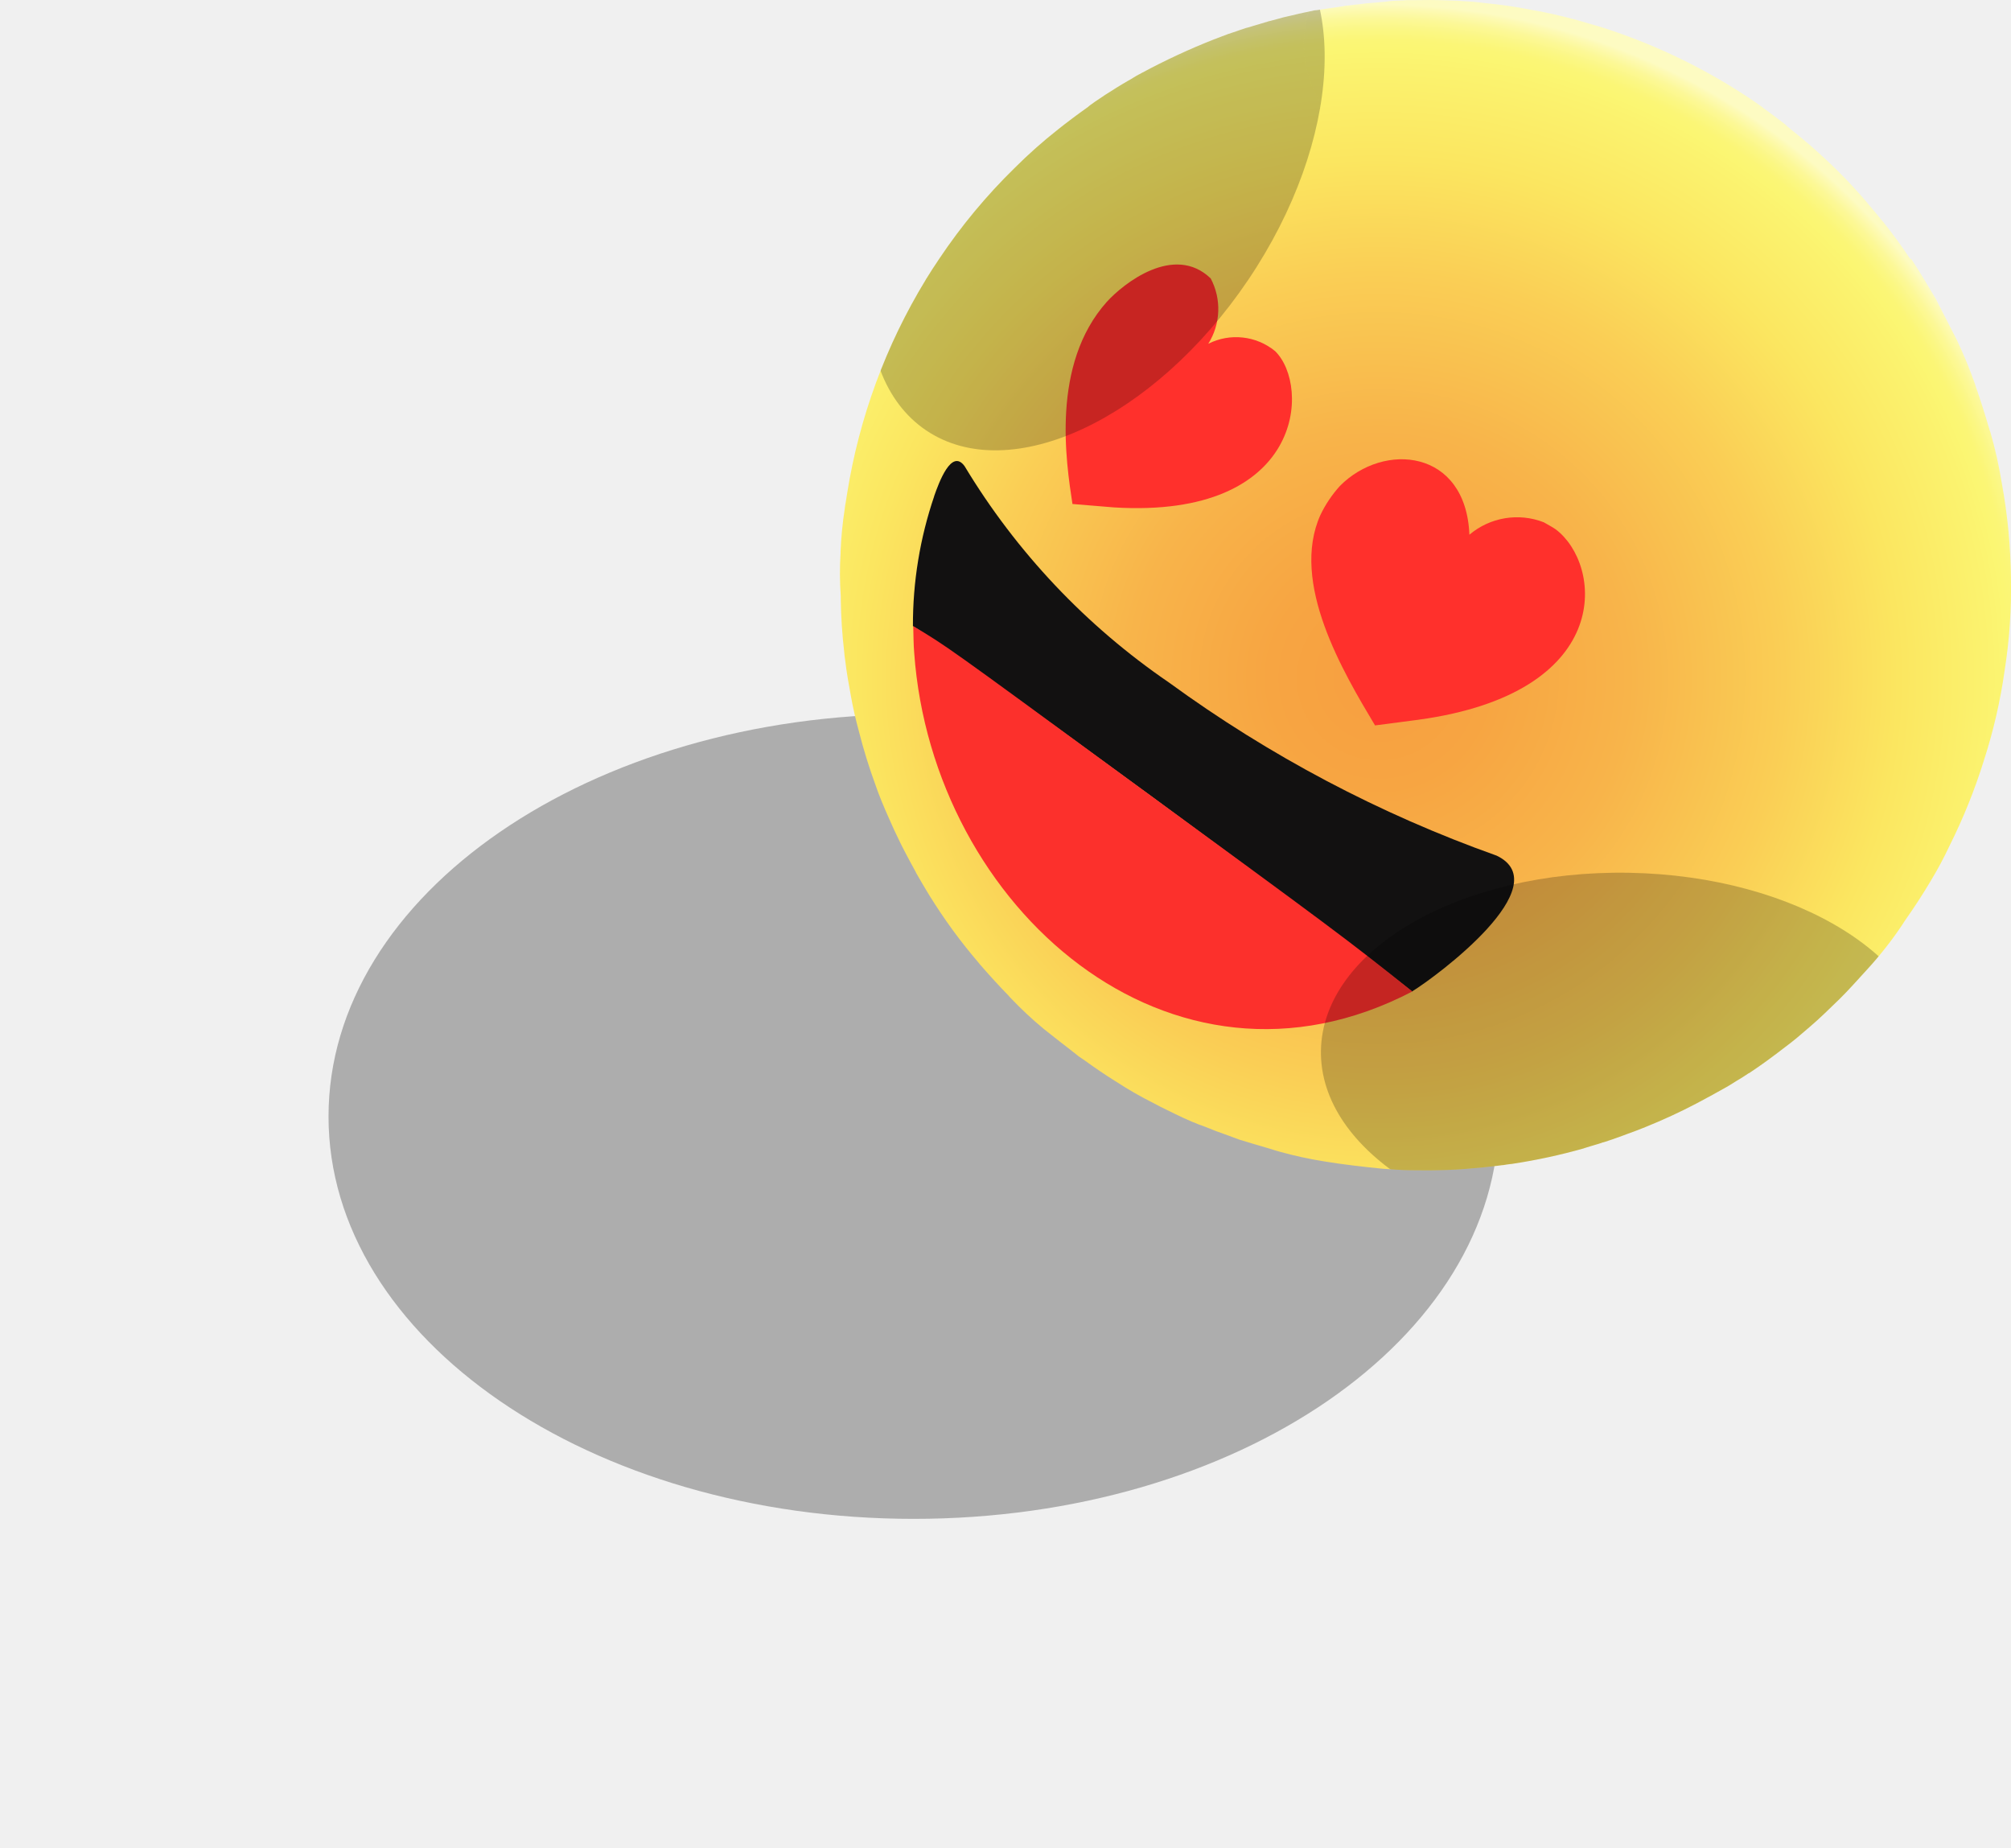
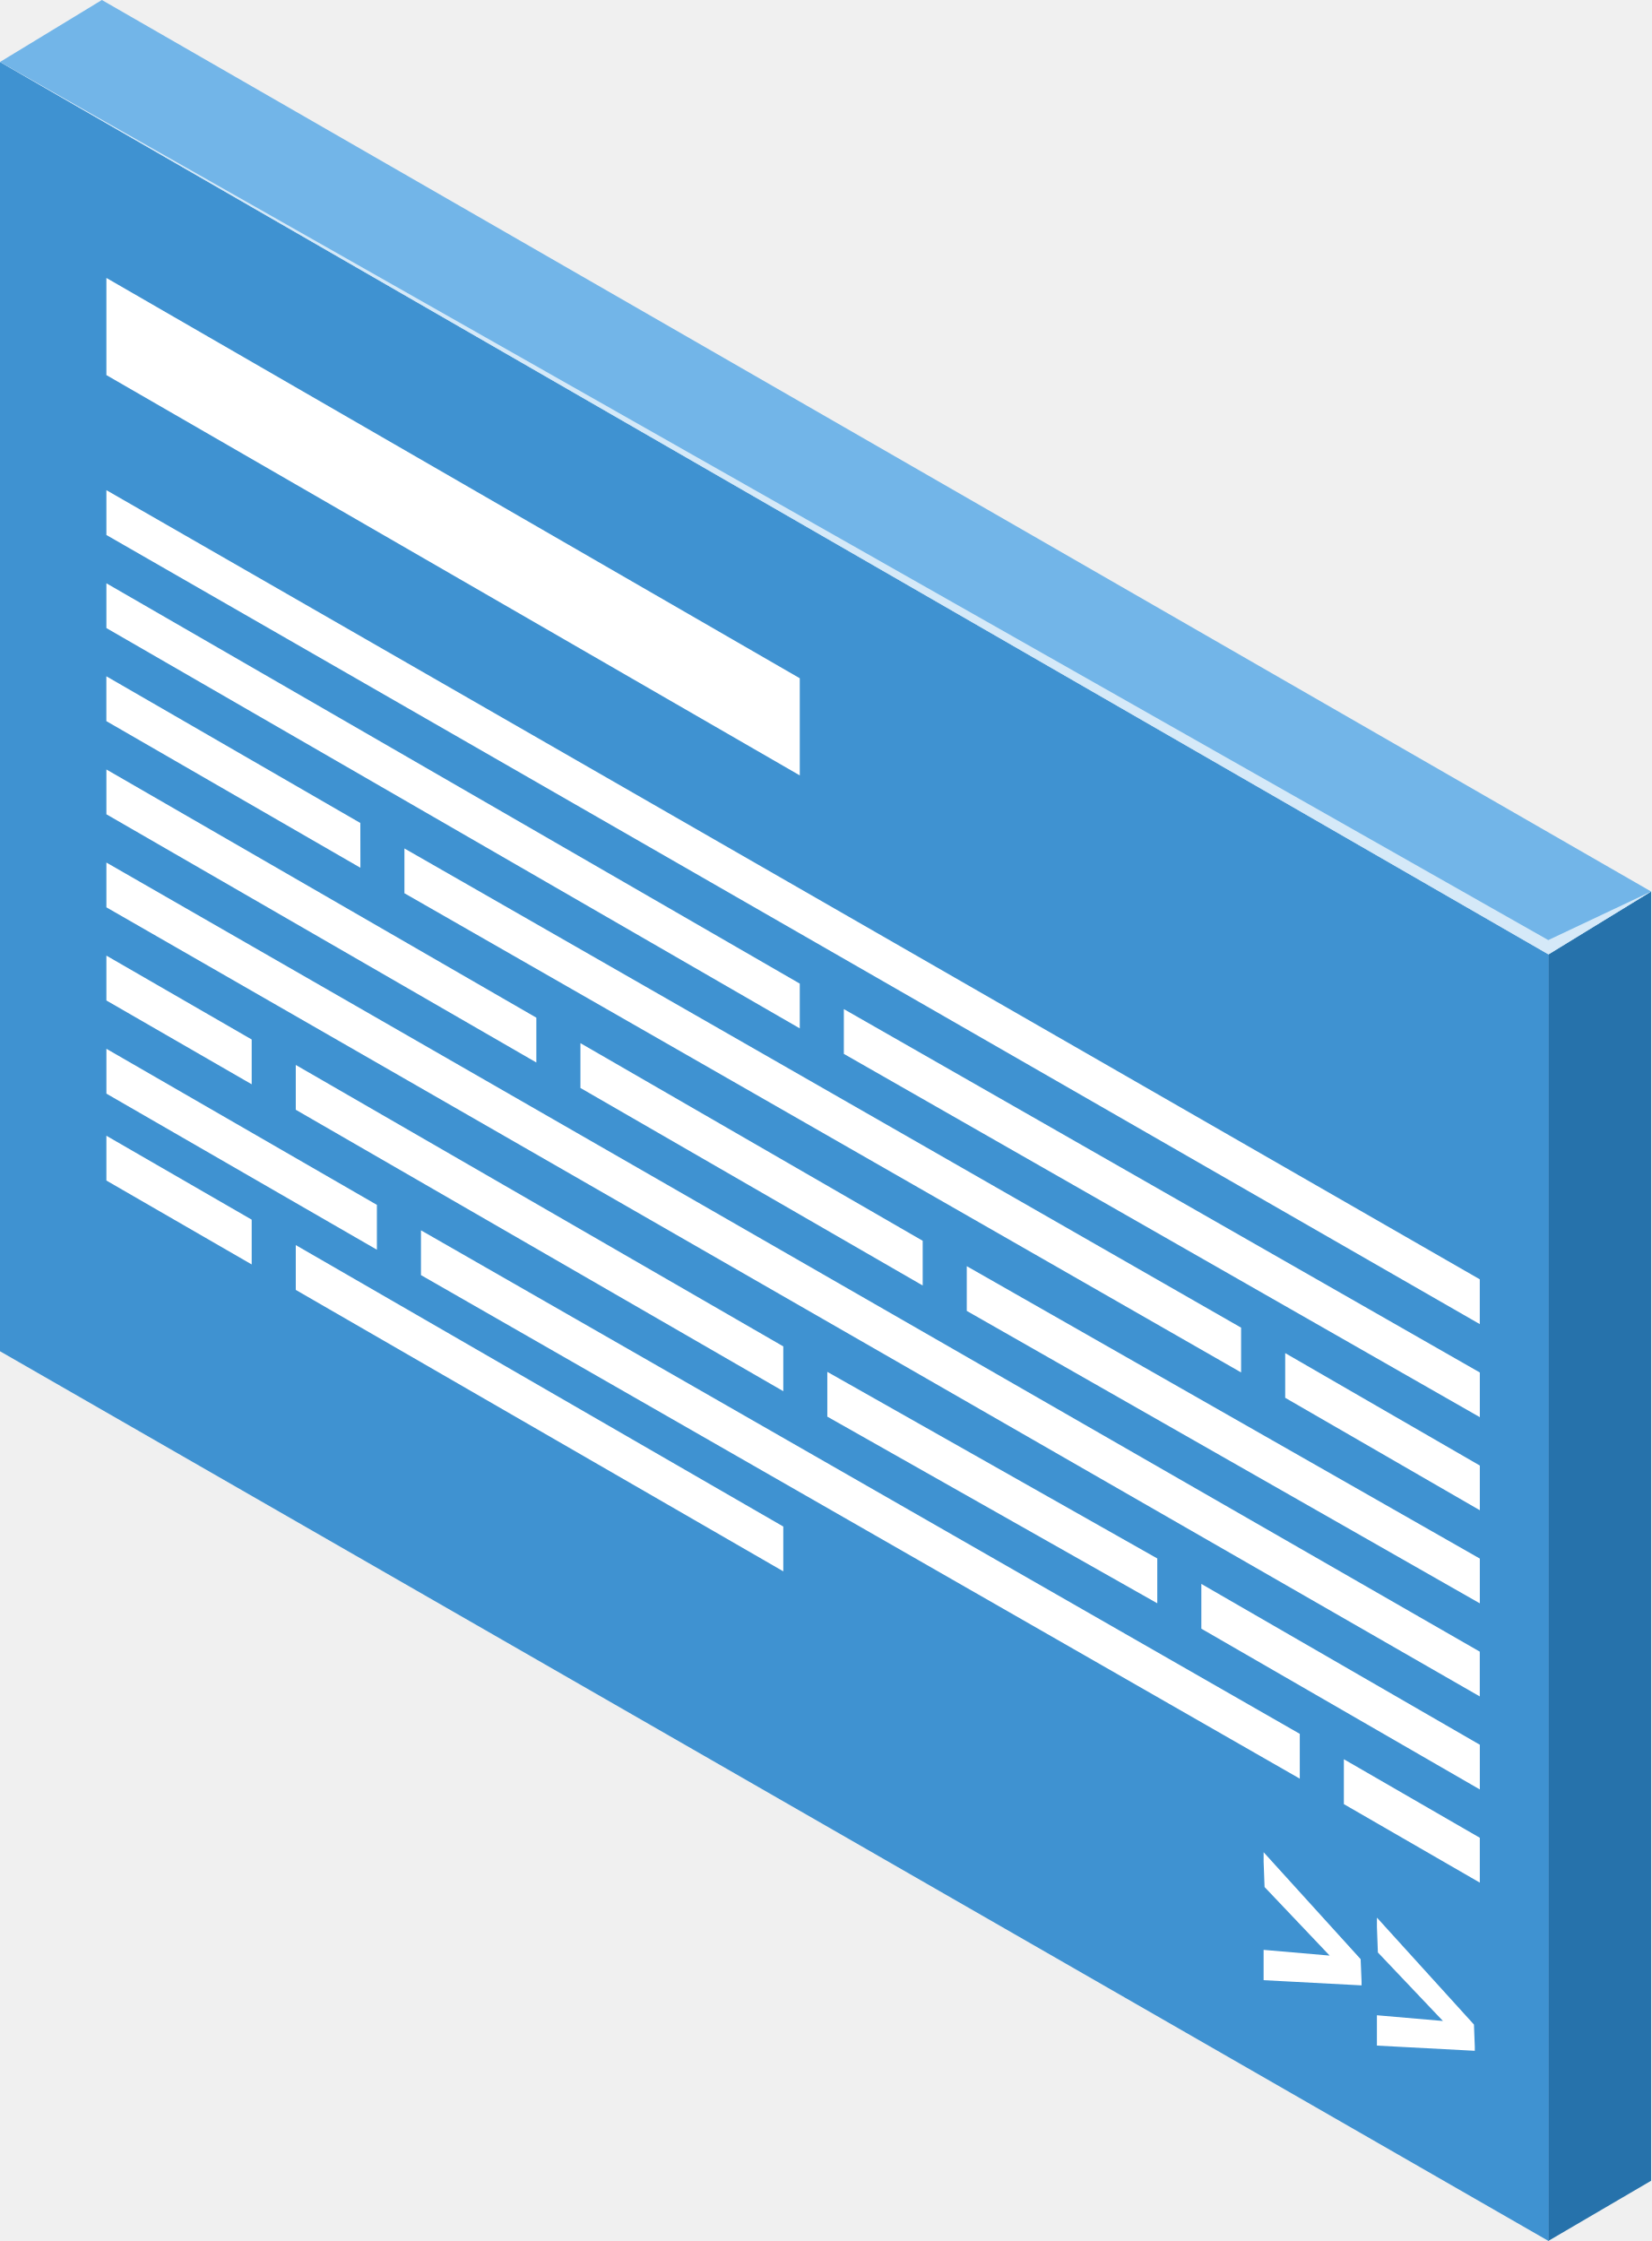
- <svg xmlns="http://www.w3.org/2000/svg" xmlns:xlink="http://www.w3.org/1999/xlink" width="82.478" height="75.758" viewBox="0 0 82.478 75.758">
+ <svg xmlns="http://www.w3.org/2000/svg" width="113.09" height="153.488" viewBox="0 0 113.09 153.488">
  <defs>
-     <radialGradient id="radial-gradient" cx="0.471" cy="0.58" r="0.575" gradientTransform="matrix(-0.999, -0.004, -0.004, 1, 0.933, 0.001)" gradientUnits="objectBoundingBox">
-       <stop offset="0" stop-color="#f79f40" />
-       <stop offset="0.163" stop-color="#f7a542" />
-       <stop offset="0.371" stop-color="#f8b44a" />
-       <stop offset="0.601" stop-color="#face55" />
-       <stop offset="0.771" stop-color="#fbe660" />
-       <stop offset="0.91" stop-color="#fbf36f" />
-       <stop offset="0.932" stop-color="#fbf672" />
-       <stop offset="0.947" stop-color="#fbf676" />
-       <stop offset="0.962" stop-color="#fbf783" />
-       <stop offset="0.978" stop-color="#fcf897" />
-       <stop offset="0.994" stop-color="#fdfab4" />
-       <stop offset="1" stop-color="#fdfbc2" />
-     </radialGradient>
    <clipPath id="clip-path">
-       <path id="Trazado_116496" data-name="Trazado 116496" d="M52.65,29.84v-.06c0-.11-.03-.77-.15-1.75-.01-.09-.02-.17-.03-.26-.02-.12-.04-.25-.06-.38a23.894,23.894,0,0,0-3.15-8.77c0-.01-.01-.01-.01-.02-.17-.29-.35-.57-.54-.85h0a23.353,23.353,0,0,0-3.06-3.74,20.449,20.449,0,0,0-1.77-1.6c-.39-.32-.78-.62-1.19-.91a.265.265,0,0,1-.06-.05l-.05-.04-.21-.15c-.26-.18-.55-.37-.86-.57h0c-.01-.01-.02-.01-.03-.02-.15-.09-.3-.19-.47-.28-.07-.04-.15-.09-.22-.13s-.12-.07-.19-.11a1.092,1.092,0,0,0-.15-.08,25.413,25.413,0,0,0-2.93-1.4c-.26-.11-.47-.18-.58-.23l-.18-.07-.18-.07c-.01,0-.02-.01-.03-.01l-.04-.01-.3-.1-.04-.01c-.01,0-.03-.01-.04-.01l-.2-.07a2.759,2.759,0,0,0-.27-.08l-.23-.07c-.04-.01-.09-.03-.13-.04-.01,0-.03-.01-.04-.01s-.03-.01-.05-.01a.636.636,0,0,1-.07-.02l-.26-.07-.22-.06c-.07-.02-.14-.03-.21-.05h-.01l-.13-.03-.25-.06-.18-.04a2.049,2.049,0,0,0-.24-.05c-.01,0-.03-.01-.04-.01-.06-.01-.12-.03-.18-.04l-.11-.02-.13-.03h-.02l-.04-.01c-.02,0-.05-.01-.07-.01a1.766,1.766,0,0,1-.2-.04.6.6,0,0,0-.12-.02h0a2.068,2.068,0,0,1-.22-.04l-.19-.03c-.03-.01-.07-.01-.11-.02a.985.985,0,0,0-.17-.02,1,1,0,0,0-.16-.02l-.27-.03-.25-.03c-.03,0-.05-.01-.08-.01h-.02a1.641,1.641,0,0,0-.23-.02l-.34-.03c-.08-.01-.16-.01-.23-.02-.09-.01-.17-.01-.26-.02s-.18-.01-.27-.02A.97.97,0,0,1,29.76,7h-.37c-.48-.01-.96-.01-1.45,0-.11,0-.21,0-.31.01s-.22.01-.32.02c-.07,0-.13.01-.19.01-.16.01-.31.02-.46.04-.05,0-.11.01-.16.01-.22.02-.43.04-.64.07-.1.01-.2.02-.3.04h-.01c-.02,0-.04.01-.06.01q-.24.03-.45.06c-.11.02-.23.04-.34.05-.26.04-.47.08-.61.11-.7.14-1.38.3-2.06.5-.41.11-.77.22-1.21.38a24.021,24.021,0,0,0-5.31,2.61h0c-.17.11-.33.22-.49.33a.265.265,0,0,0-.06.05c-.28.2-.56.4-.84.61a.423.423,0,0,1-.07.05l-.02.02-.02.02c-.01.01-.02.02-.03.02s-.02.01-.03.02c-.08.06-.15.12-.23.18-.15.12-.3.24-.44.36-.08.07-.16.13-.24.2-.16.14-.32.27-.46.4l-.02.02-.02.02c-.03.03-.07.06-.1.09-.75.69-1.21,1.19-1.24,1.22-.23.25-.46.51-.69.77-.16.19-.33.38-.5.59-.01.01-.02.03-.04.04l-.03.03c-.34.42-.69.89-1.08,1.46l-.01.01-.01.01c-.01.01-.01.02-.02.02-.18.26-.36.55-.54.86-.16.26-.32.52-.46.75l-.46.88c-.15.29-.29.56-.42.82a16.758,16.758,0,0,0-.76,1.82h0v.01c-.22.6-.42,1.23-.6,1.84l-.01.02a.037.037,0,0,1-.01.03,17.968,17.968,0,0,0-.5,2.13,23.506,23.506,0,0,0-.17,7.66,22.794,22.794,0,0,0,.82,3.68,23.944,23.944,0,0,0,1.38,3.51,15.311,15.311,0,0,0,.75,1.42c.32.56.68,1.11,1.06,1.66.04.07.09.13.13.2a16,16,0,0,0,1.39,1.8c.34.37.78.88,1.14,1.24s.83.82,1.22,1.15h0c.42.37.6.53.99.83q.72.585,1.47,1.08h.01c.16.11.32.22.49.32.19.12.38.24.55.34.09.05.22.13.36.21a.573.573,0,0,1,.07.04c.15.09.33.18.52.29.04.02.09.05.13.07a22.789,22.789,0,0,0,2.12,1c.18.07.42.17.7.28l.24.09.42.15.3.1.11.03c.01,0,.01,0,.02.01l.16.05a2.759,2.759,0,0,0,.27.08l.26.08c.01,0,.02,0,.02.01a22.1,22.1,0,0,0,2.96.66l.09.01c.08.01.17.03.27.04h.03l.23.03.53.06c.24.03.56.05.79.07s.49.03.74.04h.02c.13.01.25.01.37.01.33.01.77,0,1.1.01s.79-.03,1.13-.05c.72-.06,1.68-.17,2.39-.28a18.747,18.747,0,0,0,1.84-.38c.14-.04.28-.08.43-.12.43-.12.87-.25,1.24-.36l.43-.16c.35-.12.69-.25,1.03-.38l.17-.06c.4-.15.89-.38,1.32-.59.19-.09.37-.18.55-.28a15.71,15.71,0,0,0,1.56-.88c.02-.01.03-.02.05-.03.41-.26.82-.52,1.22-.81.09-.06.18-.12.26-.17l.44-.34c.12-.09.23-.18.35-.27l.66-.52a14.289,14.289,0,0,0,1.37-1.26l.03-.03.07-.07c.35-.35.74-.77,1.2-1.29a.138.138,0,0,0,.03-.04h0a20.958,20.958,0,0,0,2.02-2.71c.01-.01.01-.02.02-.03.19-.3.38-.61.57-.95v-.01h0c.08-.14.16-.29.24-.44.11-.2.22-.41.31-.59l.09-.18c.16-.32.31-.65.47-.99.21-.47.41-.94.56-1.36h0c.26-.7.5-1.44.71-2.23.13-.48.25-.96.33-1.41.1-.48.18-.98.25-1.5.02-.12.03-.23.05-.34.08-.69.14-1.41.16-2.14v-.13C52.68,31.04,52.68,30.45,52.65,29.84Z" transform="translate(-4.654 -6.992)" />
+       <rect id="Rectángulo_298473" data-name="Rectángulo 298473" width="113.09" height="153.488" fill="none" />
    </clipPath>
-     <linearGradient id="linear-gradient" x1="-0.166" y1="-323.933" x2="-1.166" y2="-323.933" gradientUnits="objectBoundingBox">
-       <stop offset="0" stop-color="#19b79c" />
-       <stop offset="0.405" stop-color="#1dbb9e" />
-       <stop offset="0.825" stop-color="#2ac8a3" />
-       <stop offset="0.997" stop-color="#31cfa6" />
-     </linearGradient>
-     <linearGradient id="linear-gradient-2" x1="-2.106" y1="-363.238" x2="-3.08" y2="-363.238" xlink:href="#linear-gradient" />
-     <clipPath id="clip-path-2">
-       <path id="Trazado_116504" data-name="Trazado 116504" d="M4.652,29.65v-.06a15.757,15.757,0,0,1,.17-1.74,2.335,2.335,0,0,1,.04-.26c.02-.12.04-.25.06-.38a24.088,24.088,0,0,1,3.22-8.75c0-.01.01-.01.01-.02.18-.29.36-.57.55-.85h0a23.39,23.39,0,0,1,3.09-3.72,20.134,20.134,0,0,1,1.78-1.58q.585-.465,1.2-.9a.265.265,0,0,0,.06-.05l.05-.04.21-.15c.26-.18.55-.37.86-.56h0c.01-.01.02-.01.03-.02.15-.09.31-.19.47-.28a2.53,2.53,0,0,0,.22-.13c.06-.04.12-.07.19-.11.05-.03.1-.05.15-.08a27.308,27.308,0,0,1,2.95-1.37c.26-.1.47-.18.58-.22l.18-.06.18-.06c.01,0,.02-.01.03-.01l.05-.02.3-.1.04-.01c.01,0,.03-.01.04-.01l.2-.06c.08-.02.19-.06.27-.08l.23-.07a.647.647,0,0,0,.13-.04c.01,0,.03-.01.04-.01s.03-.01.05-.01a.637.637,0,0,0,.07-.02l.26-.07.22-.06c.07-.02.14-.03.21-.05h.01l.13-.03c.08-.02.18-.04.25-.06l.18-.04c.08-.02.16-.03.24-.05.01,0,.03-.01.04-.01a1.163,1.163,0,0,0,.18-.04l.11-.01.13-.02h.02l.04-.01c.02,0,.05-.01.07-.01l.2-.03c.04-.01.09-.01.13-.02h0l.22-.03.19-.03a.516.516,0,0,0,.11-.02.985.985,0,0,1,.17-.02c.06-.01.11-.01.16-.02l.27-.03.25-.03c.03,0,.05-.01.08-.01h.02c.07-.01.15-.01.23-.02l.34-.03c.08-.01.16-.01.23-.02a1.569,1.569,0,0,1,.24-.03,2.437,2.437,0,0,1,.27-.01.86.86,0,0,1,.16-.01l.15-.01h.24c.49-.01.97-.01,1.45.01.11,0,.21.01.31.01s.22.01.32.02c.07,0,.13.01.19.01.16.01.31.02.46.04.05.01.11.01.16.02.22.02.43.05.64.07.1.01.2.03.3.04h.01c.02,0,.04.01.06.01.16.02.31.05.45.07l.34.06c.26.05.47.09.6.11.69.14,1.38.31,2.06.52.41.11.76.23,1.21.39a24.178,24.178,0,0,1,5.28,2.65h0c.16.11.33.22.49.34a.265.265,0,0,1,.06.05c.28.2.56.41.83.62a.424.424,0,0,0,.07.05l.02.02.02.02.03.03c.01.01.02.01.02.02.08.06.15.12.22.18.15.12.3.24.44.36.08.07.16.14.24.2.16.14.31.28.46.41l.02.02.02.02c.03.03.07.06.1.09.75.69,1.2,1.2,1.23,1.23.23.25.46.51.68.78.16.19.32.38.49.59.01.01.02.03.04.04l.02.03c.33.42.69.89,1.07,1.47l.04.01.01.01c.01.01.01.02.02.02.17.26.36.56.54.86.16.26.31.53.45.75l.45.88c.15.29.29.56.42.82a18.431,18.431,0,0,1,.75,1.83h0v.01c.21.6.41,1.23.59,1.85l.01.02a.037.037,0,0,0,.01.03,17.59,17.59,0,0,1,.48,2.14,22.71,22.71,0,0,1,.37,3.87,21.465,21.465,0,0,1-.26,3.8,21.96,21.96,0,0,1-.85,3.68,23.286,23.286,0,0,1-1.41,3.5,15.244,15.244,0,0,1-.76,1.42c-.33.56-.69,1.11-1.07,1.65-.04.07-.09.13-.13.2a15.2,15.2,0,0,1-1.41,1.79c-.34.37-.79.88-1.15,1.23s-.84.82-1.22,1.14h0c-.43.37-.6.52-1,.82-.49.38-.98.74-1.48,1.07H41.9c-.16.11-.32.21-.49.31-.19.12-.38.24-.55.33-.09.05-.22.12-.36.2a.574.574,0,0,0-.07.04c-.15.08-.33.18-.52.28-.04.02-.09.05-.13.07a23.108,23.108,0,0,1-2.12.98c-.18.07-.42.17-.71.27l-.24.09-.42.15-.3.1-.11.03c-.01,0-.01,0-.02.01l-.16.05c-.08.02-.19.06-.27.08l-.26.08c-.01,0-.02,0-.02.01a23.962,23.962,0,0,1-2.96.64l-.09.01c-.08.01-.17.02-.27.04H31.8l-.23.03-.53.06c-.24.02-.56.05-.79.07s-.49.03-.74.04h-.02c-.13,0-.25.01-.37.01-.33.01-.77,0-1.1,0s-.79-.04-1.13-.06c-.72-.07-1.68-.18-2.39-.3a16.281,16.281,0,0,1-1.84-.4c-.14-.04-.28-.08-.43-.13-.43-.12-.87-.26-1.24-.37l-.43-.16c-.35-.12-.69-.25-1.03-.39l-.17-.06c-.4-.15-.88-.38-1.32-.6-.19-.09-.37-.18-.55-.28a15.612,15.612,0,0,1-1.55-.89.219.219,0,0,0-.05-.03c-.41-.26-.81-.53-1.21-.82-.09-.06-.17-.12-.25-.17L14,49.97c-.12-.09-.23-.18-.35-.27l-.66-.52a15.233,15.233,0,0,1-1.36-1.27l-.03-.03-.06-.07c-.34-.35-.74-.78-1.19-1.3a.138.138,0,0,1-.03-.04h0a21.889,21.889,0,0,1-2-2.73c-.01-.01-.01-.02-.02-.03-.18-.3-.37-.61-.56-.95v-.01h0c-.08-.14-.16-.29-.24-.44-.11-.21-.22-.41-.31-.59l-.09-.18c-.16-.32-.31-.65-.46-.99-.21-.47-.41-.95-.55-1.36h0a22.441,22.441,0,0,1-.69-2.23c-.13-.48-.24-.96-.32-1.41-.09-.49-.18-.98-.24-1.5-.02-.12-.03-.23-.04-.34a21.166,21.166,0,0,1-.14-2.14v-.13A13.347,13.347,0,0,1,4.652,29.65Z" transform="translate(-4.627 -6.983)" fill="url(#radial-gradient)" />
+     <clipPath id="clip-path-3">
+       <rect id="Rectángulo_298475" data-name="Rectángulo 298475" width="113.09" height="61.124" fill="none" />
    </clipPath>
  </defs>
-   <g id="Grupo_157926" data-name="Grupo 157926" transform="translate(13.474)">
-     <ellipse id="Elipse_4737" data-name="Elipse 4737" cx="24" cy="16.5" rx="24" ry="16.5" transform="translate(0 29.284)" fill="#0b0b0b" opacity="0.292" style="mix-blend-mode: multiply;isolation: isolate" />
-     <path id="Trazado_116493" data-name="Trazado 116493" d="M4.652,29.65v-.06a15.757,15.757,0,0,1,.17-1.74,2.335,2.335,0,0,1,.04-.26c.02-.12.04-.25.06-.38a24.088,24.088,0,0,1,3.22-8.75c0-.01.01-.01.01-.02.18-.29.36-.57.55-.85h0a23.39,23.39,0,0,1,3.09-3.72,20.134,20.134,0,0,1,1.78-1.58q.585-.465,1.2-.9a.265.265,0,0,0,.06-.05l.05-.04.21-.15c.26-.18.55-.37.86-.56h0c.01-.01.02-.01.03-.02.15-.09.31-.19.47-.28a2.53,2.53,0,0,0,.22-.13c.06-.04.12-.07.19-.11.05-.03.1-.05.15-.08a27.308,27.308,0,0,1,2.95-1.37c.26-.1.47-.18.58-.22l.18-.06.18-.06c.01,0,.02-.01.03-.01l.05-.02.3-.1.04-.01c.01,0,.03-.01.04-.01l.2-.06c.08-.02.19-.06.27-.08l.23-.07a.647.647,0,0,0,.13-.04c.01,0,.03-.01.04-.01s.03-.01.05-.01a.637.637,0,0,0,.07-.02l.26-.07.22-.06c.07-.02.14-.03.21-.05h.01l.13-.03c.08-.02.18-.04.25-.06l.18-.04c.08-.02.16-.03.24-.05.01,0,.03-.01.04-.01a1.163,1.163,0,0,0,.18-.04l.11-.01.13-.02h.02l.04-.01c.02,0,.05-.01.07-.01l.2-.03c.04-.01.09-.01.13-.02h0l.22-.03.19-.03a.516.516,0,0,0,.11-.02.985.985,0,0,1,.17-.02c.06-.01.11-.01.16-.02l.27-.03.25-.03c.03,0,.05-.01.08-.01h.02c.07-.01.15-.01.23-.02l.34-.03c.08-.01.16-.01.23-.02a1.569,1.569,0,0,1,.24-.03,2.437,2.437,0,0,1,.27-.01.86.86,0,0,1,.16-.01l.15-.01h.24c.49-.01.97-.01,1.45.01.11,0,.21.01.31.01s.22.01.32.02c.07,0,.13.01.19.01.16.01.31.02.46.04.05.01.11.01.16.02.22.02.43.05.64.07.1.01.2.03.3.04h.01c.02,0,.04.01.06.01.16.02.31.05.45.07l.34.06c.26.05.47.09.6.11.69.14,1.38.31,2.06.52.41.11.76.23,1.21.39a24.178,24.178,0,0,1,5.28,2.65h0c.16.11.33.22.49.34a.265.265,0,0,1,.06.05c.28.2.56.41.83.62a.424.424,0,0,0,.07.05l.02.02.02.02.03.03c.01.01.02.01.02.02.08.06.15.12.22.18.15.12.3.24.44.36.08.07.16.14.24.2.16.14.31.28.46.41l.02.02.02.02c.03.03.07.06.1.09.75.69,1.2,1.2,1.23,1.23.23.25.46.51.68.78.16.19.32.38.49.59.01.01.02.03.04.04l.02.03c.33.42.69.89,1.07,1.47l.04.01.01.01c.01.01.01.02.02.02.17.26.36.56.54.86.16.26.31.53.45.75l.45.88c.15.29.29.56.42.82a18.431,18.431,0,0,1,.75,1.83h0v.01c.21.6.41,1.23.59,1.85l.01.02a.037.037,0,0,0,.01.03,17.59,17.59,0,0,1,.48,2.14,22.71,22.71,0,0,1,.37,3.87,21.465,21.465,0,0,1-.26,3.8,21.96,21.96,0,0,1-.85,3.68,23.286,23.286,0,0,1-1.41,3.5,15.244,15.244,0,0,1-.76,1.42c-.33.56-.69,1.11-1.07,1.65-.04.07-.09.13-.13.2a15.2,15.2,0,0,1-1.41,1.79c-.34.37-.79.88-1.15,1.23s-.84.82-1.22,1.14h0c-.43.37-.6.52-1,.82-.49.38-.98.74-1.48,1.07H41.9c-.16.11-.32.21-.49.31-.19.12-.38.24-.55.33-.09.05-.22.12-.36.2a.574.574,0,0,0-.07.04c-.15.08-.33.18-.52.28-.04.02-.09.05-.13.07a23.108,23.108,0,0,1-2.12.98c-.18.07-.42.17-.71.27l-.24.09-.42.15-.3.1-.11.03c-.01,0-.01,0-.02.01l-.16.05c-.08.02-.19.06-.27.08l-.26.08c-.01,0-.02,0-.02.01a23.962,23.962,0,0,1-2.96.64l-.09.01c-.08.01-.17.02-.27.04H31.8l-.23.03-.53.06c-.24.02-.56.05-.79.07s-.49.03-.74.04h-.02c-.13,0-.25.01-.37.01-.33.01-.77,0-1.1,0s-.79-.04-1.13-.06c-.72-.07-1.68-.18-2.39-.3a16.281,16.281,0,0,1-1.84-.4c-.14-.04-.28-.08-.43-.13-.43-.12-.87-.26-1.24-.37l-.43-.16c-.35-.12-.69-.25-1.03-.39l-.17-.06c-.4-.15-.88-.38-1.32-.6-.19-.09-.37-.18-.55-.28a15.612,15.612,0,0,1-1.55-.89.219.219,0,0,0-.05-.03c-.41-.26-.81-.53-1.21-.82-.09-.06-.17-.12-.25-.17L14,49.97c-.12-.09-.23-.18-.35-.27l-.66-.52a15.233,15.233,0,0,1-1.36-1.27l-.03-.03-.06-.07c-.34-.35-.74-.78-1.19-1.3a.138.138,0,0,1-.03-.04h0a21.889,21.889,0,0,1-2-2.73c-.01-.01-.01-.02-.02-.03-.18-.3-.37-.61-.56-.95v-.01h0c-.08-.14-.16-.29-.24-.44-.11-.21-.22-.41-.31-.59l-.09-.18c-.16-.32-.31-.65-.46-.99-.21-.47-.41-.95-.55-1.36h0a22.441,22.441,0,0,1-.69-2.23c-.13-.48-.24-.96-.32-1.41-.09-.49-.18-.98-.24-1.5-.02-.12-.03-.23-.04-.34a21.166,21.166,0,0,1-.14-2.14v-.13A13.347,13.347,0,0,1,4.652,29.65Z" transform="translate(16.349 -6.983)" fill="url(#radial-gradient)" />
-     <g id="Grupo_86225" data-name="Grupo 86225" transform="translate(20.955 0.009)" clip-path="url(#clip-path)">
-       <path id="Trazado_116494" data-name="Trazado 116494" d="M50.67,21.64a4.37,4.37,0,0,1,.18-.46C50.8,21.33,50.74,21.48,50.67,21.64Z" transform="translate(-48.844 -6.992)" fill="url(#linear-gradient)" />
-       <path id="Trazado_116495" data-name="Trazado 116495" d="M4.7,34.92c.03-.14.05-.28.08-.41C4.75,34.65,4.73,34.79,4.7,34.92Z" transform="translate(43.196 -6.992)" fill="url(#linear-gradient-2)" />
+   <g id="Grupo_176081" data-name="Grupo 176081" transform="translate(11843.913 12831.838)">
+     <g id="Grupo_176079" data-name="Grupo 176079" transform="translate(-11843.913 -12831.838)">
+       <g id="Grupo_175967" data-name="Grupo 175967" clip-path="url(#clip-path)">
+         <path id="Trazado_208670" data-name="Trazado 208670" d="M89.238,94.541v88.12l7.05-4.126v-88.3Z" transform="translate(16.802 -29.173)" fill="#2672ab" />
+         <path id="Trazado_208671" data-name="Trazado 208671" d="M0,130.724l106.066,60.94V103.543L0,42.42Z" transform="translate(0 -38.176)" fill="#3f92d1" />
+         <path id="Trazado_208672" data-name="Trazado 208672" d="M6.978,38.848,0,43.092l106.066,61.123,7.024-4.308Z" transform="translate(0 -38.848)" fill="#72b5e8" />
+       </g>
    </g>
-     <path id="Trazado_116497" data-name="Trazado 116497" d="M25.873,27.33A16.375,16.375,0,0,0,25,32.66c2.26,1.39,16.97,12.2,20.47,14.98,1.03-.63,6.02-4.35,3.47-5.57a52.925,52.925,0,0,1-13.44-7.1,28.664,28.664,0,0,1-8.38-8.87c-.54-.75-1.06.69-1.25,1.23" transform="translate(-1.032 -6.983)" fill="#121111" />
-     <path id="Trazado_116499" data-name="Trazado 116499" d="M29.22,33.76c.75,10.43,10.52,19.05,20.43,13.88-2.65-2.12-3.33-2.62-11.66-8.71-7.45-5.46-7.45-5.46-8.81-6.27.01.33.01.77.04,1.1" transform="translate(-5.199 -6.983)" fill="#fc302c" />
-     <g id="Grupo_86231" data-name="Grupo 86231" transform="translate(40.307 18.833)">
-       <path id="Trazado_116501" data-name="Trazado 116501" d="M22.473,28.1c-1.25,2.78.93,6.44,2.24,8.63.65-.09,1.52-.19,2.17-.29,7.67-1.22,7.14-6.32,5.24-7.75-.14-.1-.34-.2-.49-.29a3.024,3.024,0,0,0-3.05.51c-.14-3.51-3.51-3.82-5.31-2a4.969,4.969,0,0,0-.8,1.19" transform="translate(-22.099 -25.816)" fill="#ff302c" />
-     </g>
-     <g id="Grupo_86232" data-name="Grupo 86232" transform="translate(30.232 10.846)">
-       <path id="Trazado_116503" data-name="Trazado 116503" d="M35.806,19.36c-2.3,2.57-1.67,6.58-1.41,8.29.51.04,1.19.1,1.7.14,7.78.48,8.08-4.98,6.61-6.41a2.529,2.529,0,0,0-2.74-.3,2.679,2.679,0,0,0,.1-2.68c-1.5-1.44-3.58.21-4.26.96" transform="translate(-34.117 -17.829)" fill="#ff302c" />
-     </g>
-     <g id="Enmascarar_grupo_59" data-name="Enmascarar grupo 59" transform="translate(20.976 0)" clip-path="url(#clip-path-2)">
-       <g id="Grupo_86233" data-name="Grupo 86233" transform="translate(-2.683 -7.272)" opacity="0.561" style="mix-blend-mode: multiply;isolation: isolate">
-         <g id="Grupo_86230" data-name="Grupo 86230" transform="translate(0)">
-           <ellipse id="Elipse_4734" data-name="Elipse 4734" cx="12.5" cy="7.5" rx="12.5" ry="7.5" transform="translate(21.707 1.557)" fill="#fff" opacity="0.743" />
-           <ellipse id="Elipse_4735" data-name="Elipse 4735" cx="12.5" cy="7.5" rx="12.5" ry="7.5" transform="translate(26.415 8.388) rotate(124)" opacity="0.387" />
-           <ellipse id="Elipse_4736" data-name="Elipse 4736" cx="12.5" cy="7.5" rx="12.5" ry="7.5" transform="matrix(-1, -0.017, 0.017, -1, 47.282, 58.274)" opacity="0.387" />
+     <g id="Grupo_176080" data-name="Grupo 176080" transform="translate(-11843.913 -12831.838)">
+       <g id="Grupo_175974" data-name="Grupo 175974" clip-path="url(#clip-path)">
+         <g id="Grupo_175973" data-name="Grupo 175973" transform="translate(0 4.246)" opacity="0.7">
+           <g id="Grupo_175972" data-name="Grupo 175972">
+             <g id="Grupo_175971" data-name="Grupo 175971" clip-path="url(#clip-path-3)">
+               <g id="Grupo_175970" data-name="Grupo 175970">
+                 <g id="Grupo_175969" data-name="Grupo 175969" clip-path="url(#clip-path-3)">
+                   <path id="Trazado_208673" data-name="Trazado 208673" d="M0,42.421l106.066,61.124,7.024-4.31-7.043,3.327Z" transform="translate(0 -42.421)" fill="#fff" />
+                 </g>
+               </g>
+             </g>
+           </g>
        </g>
+         <path id="Trazado_208674" data-name="Trazado 208674" d="M84.458,147.318v-3.069L24.265,109.762v3.067Z" transform="translate(4.569 -25.496)" fill="#fff" />
+         <path id="Trazado_208675" data-name="Trazado 208675" d="M35.581,100.2,6.132,83.2v3.069l29.449,17Z" transform="translate(1.155 -30.498)" fill="#fff" />
+         <path id="Trazado_208676" data-name="Trazado 208676" d="M47.687,117.92v3.067l22.6,12.784V130.7Z" transform="translate(8.979 -23.96)" fill="#fff" />
+         <path id="Trazado_208677" data-name="Trazado 208677" d="M53.624,99.886,6.132,72.468v3.067l47.492,27.418Z" transform="translate(1.155 -32.518)" fill="#fff" />
+         <path id="Trazado_208678" data-name="Trazado 208678" d="M53.624,82.286,6.132,54.868v6.654L53.624,88.939Z" transform="translate(1.155 -35.832)" fill="#fff" />
+         <path id="Trazado_208679" data-name="Trazado 208679" d="M23.526,87.876,6.131,77.829V80.9l17.4,10.043Z" transform="translate(1.154 -31.509)" fill="#fff" />
+         <path id="Trazado_208680" data-name="Trazado 208680" d="M17.049,103.3,50.44,122.575v-3.068L17.049,100.231Z" transform="translate(3.21 -27.291)" fill="#fff" />
+         <path id="Trazado_208681" data-name="Trazado 208681" d="M23.312,87.752v3.067l57.306,32.82v-3.067Z" transform="translate(4.389 -29.64)" fill="#fff" />
+         <path id="Trazado_208682" data-name="Trazado 208682" d="M33.457,98.974v3.069L56.9,115.572V112.51Z" transform="translate(6.299 -27.527)" fill="#fff" />
+         <path id="Trazado_208683" data-name="Trazado 208683" d="M16.084,99.673,6.132,93.928V97l9.952,5.741Z" transform="translate(1.155 -28.477)" fill="#fff" />
+         <path id="Trazado_208684" data-name="Trazado 208684" d="M17.049,113.683,50.44,132.958V129.89L17.049,110.614Z" transform="translate(3.21 -25.336)" fill="#fff" />
+         <path id="Trazado_208685" data-name="Trazado 208685" d="M16.084,110.058l-9.952-5.747v3.067l9.952,5.747Z" transform="translate(1.155 -26.522)" fill="#fff" />
+         <path id="Trazado_208686" data-name="Trazado 208686" d="M48.64,100.078,92.2,124.96V121.9L48.64,97.011Z" transform="translate(9.158 -27.897)" fill="#fff" />
+         <path id="Trazado_208687" data-name="Trazado 208687" d="M74.08,119.9l13.33,7.7v-3.061l-13.33-7.7Z" transform="translate(13.948 -24.163)" fill="#fff" />
+         <path id="Trazado_208688" data-name="Trazado 208688" d="M6.132,70.17,100.2,124.217v-3.068L6.132,67.1Z" transform="translate(1.155 -33.528)" fill="#fff" />
+         <path id="Trazado_208689" data-name="Trazado 208689" d="M55.726,114.893l35.14,20.029v-3.067l-35.14-20.026Z" transform="translate(10.492 -25.107)" fill="#fff" />
+         <path id="Trazado_208690" data-name="Trazado 208690" d="M24.66,109.99,6.133,99.3v3.071L24.66,113.061Z" transform="translate(1.155 -27.467)" fill="#fff" />
+         <path id="Trazado_208691" data-name="Trazado 208691" d="M77.461,143.322l9.311,5.376v-3.072l-9.311-5.378Z" transform="translate(14.585 -19.756)" fill="#fff" />
+         <path id="Trazado_208692" data-name="Trazado 208692" d="M69.246,133.209,88.32,144.22v-3.063L69.246,130.143Z" transform="translate(13.038 -21.659)" fill="#fff" />
+         <path id="Trazado_208693" data-name="Trazado 208693" d="M6.132,91.631,100.2,145.677v-3.067L6.132,88.564Z" transform="translate(1.155 -29.487)" fill="#fff" />
+         <path id="Trazado_208694" data-name="Trazado 208694" d="M79.257,152.987v1.363l-6.212-.326V152.46l4.8.418v-.03l-4.8-5.13v-1.572Z" transform="translate(13.753 -18.645)" fill="#fff" />
+         <path id="Trazado_208695" data-name="Trazado 208695" d="M72.836,145.608v.644l.065,1.74,4.458,4.695-4.524-.392v2.076l6.709.356v-.263l-.063-1.533Z" transform="translate(13.714 -18.747)" fill="#fff" />
+         <path id="Trazado_208696" data-name="Trazado 208696" d="M86.012,156.7l-6.645-7.323v.644l.065,1.741,4.457,4.694-4.523-.392v2.078l6.705.356v-.263Z" transform="translate(14.944 -18.037)" fill="#fff" />
+         <path id="Trazado_208697" data-name="Trazado 208697" d="M85.787,156.765v1.363l-6.211-.328v-1.569l4.8.417v-.027l-4.8-5.132v-1.571Z" transform="translate(14.983 -17.935)" fill="#fff" />
      </g>
    </g>
  </g>
</svg>
